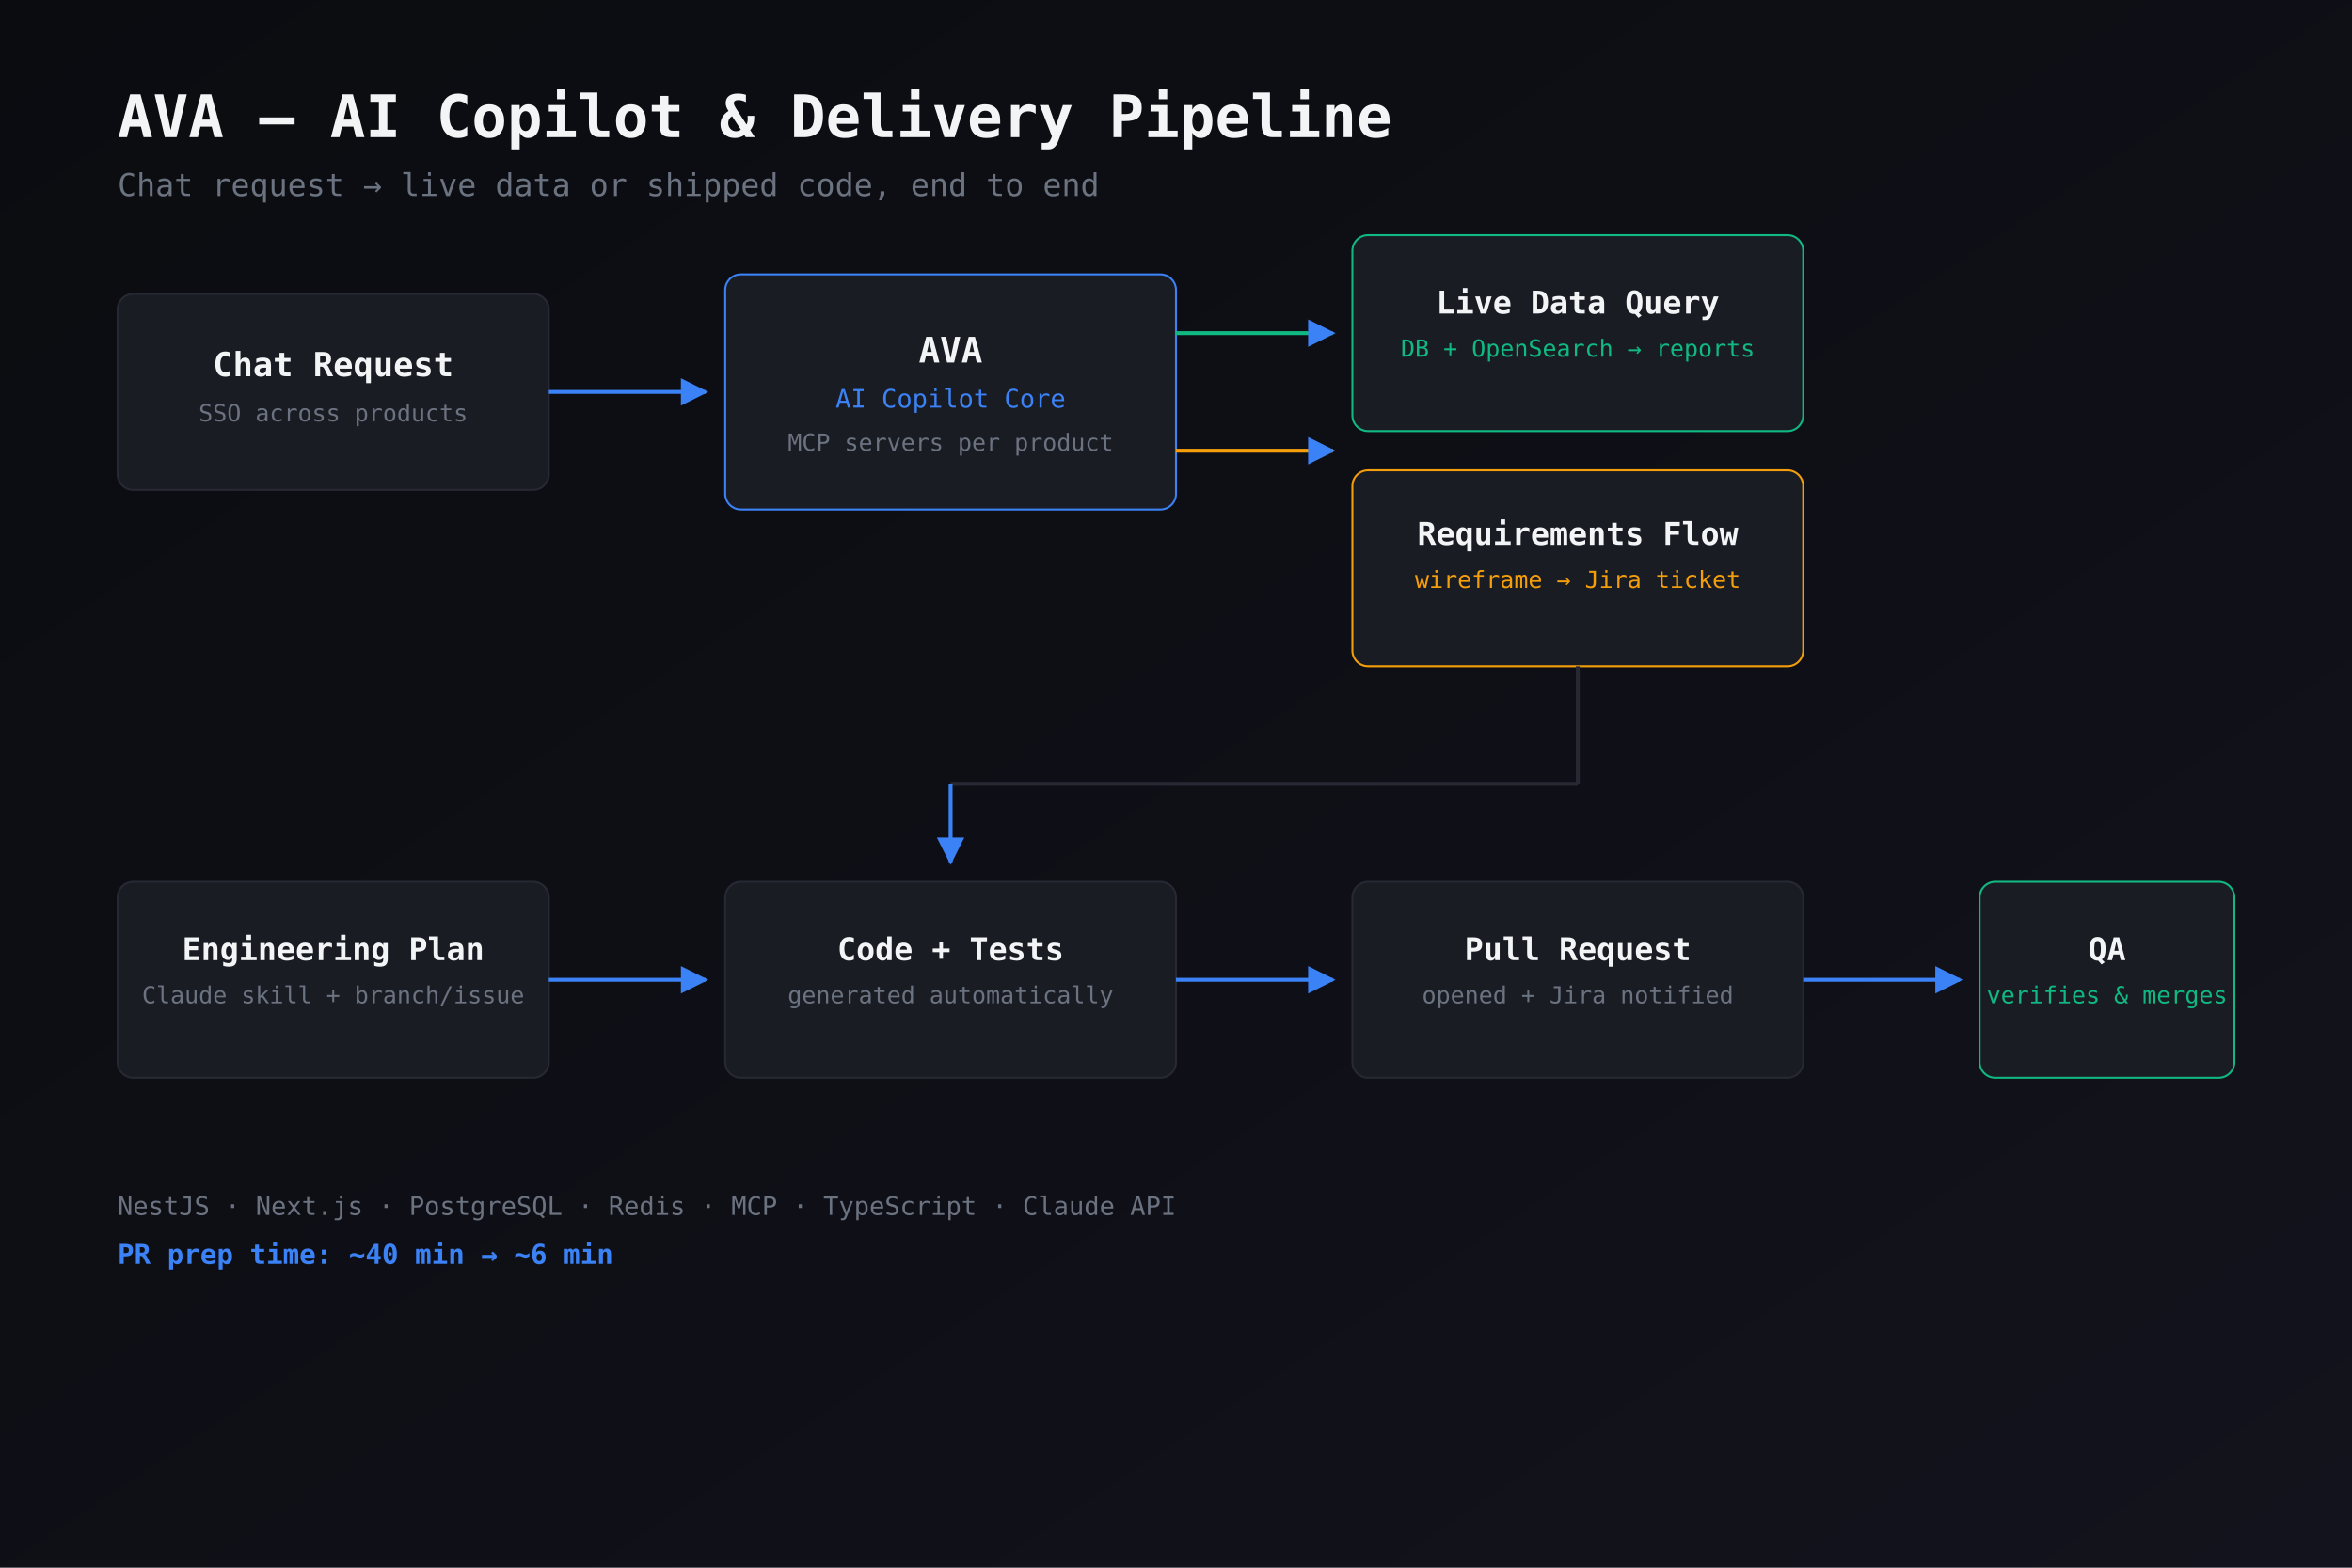
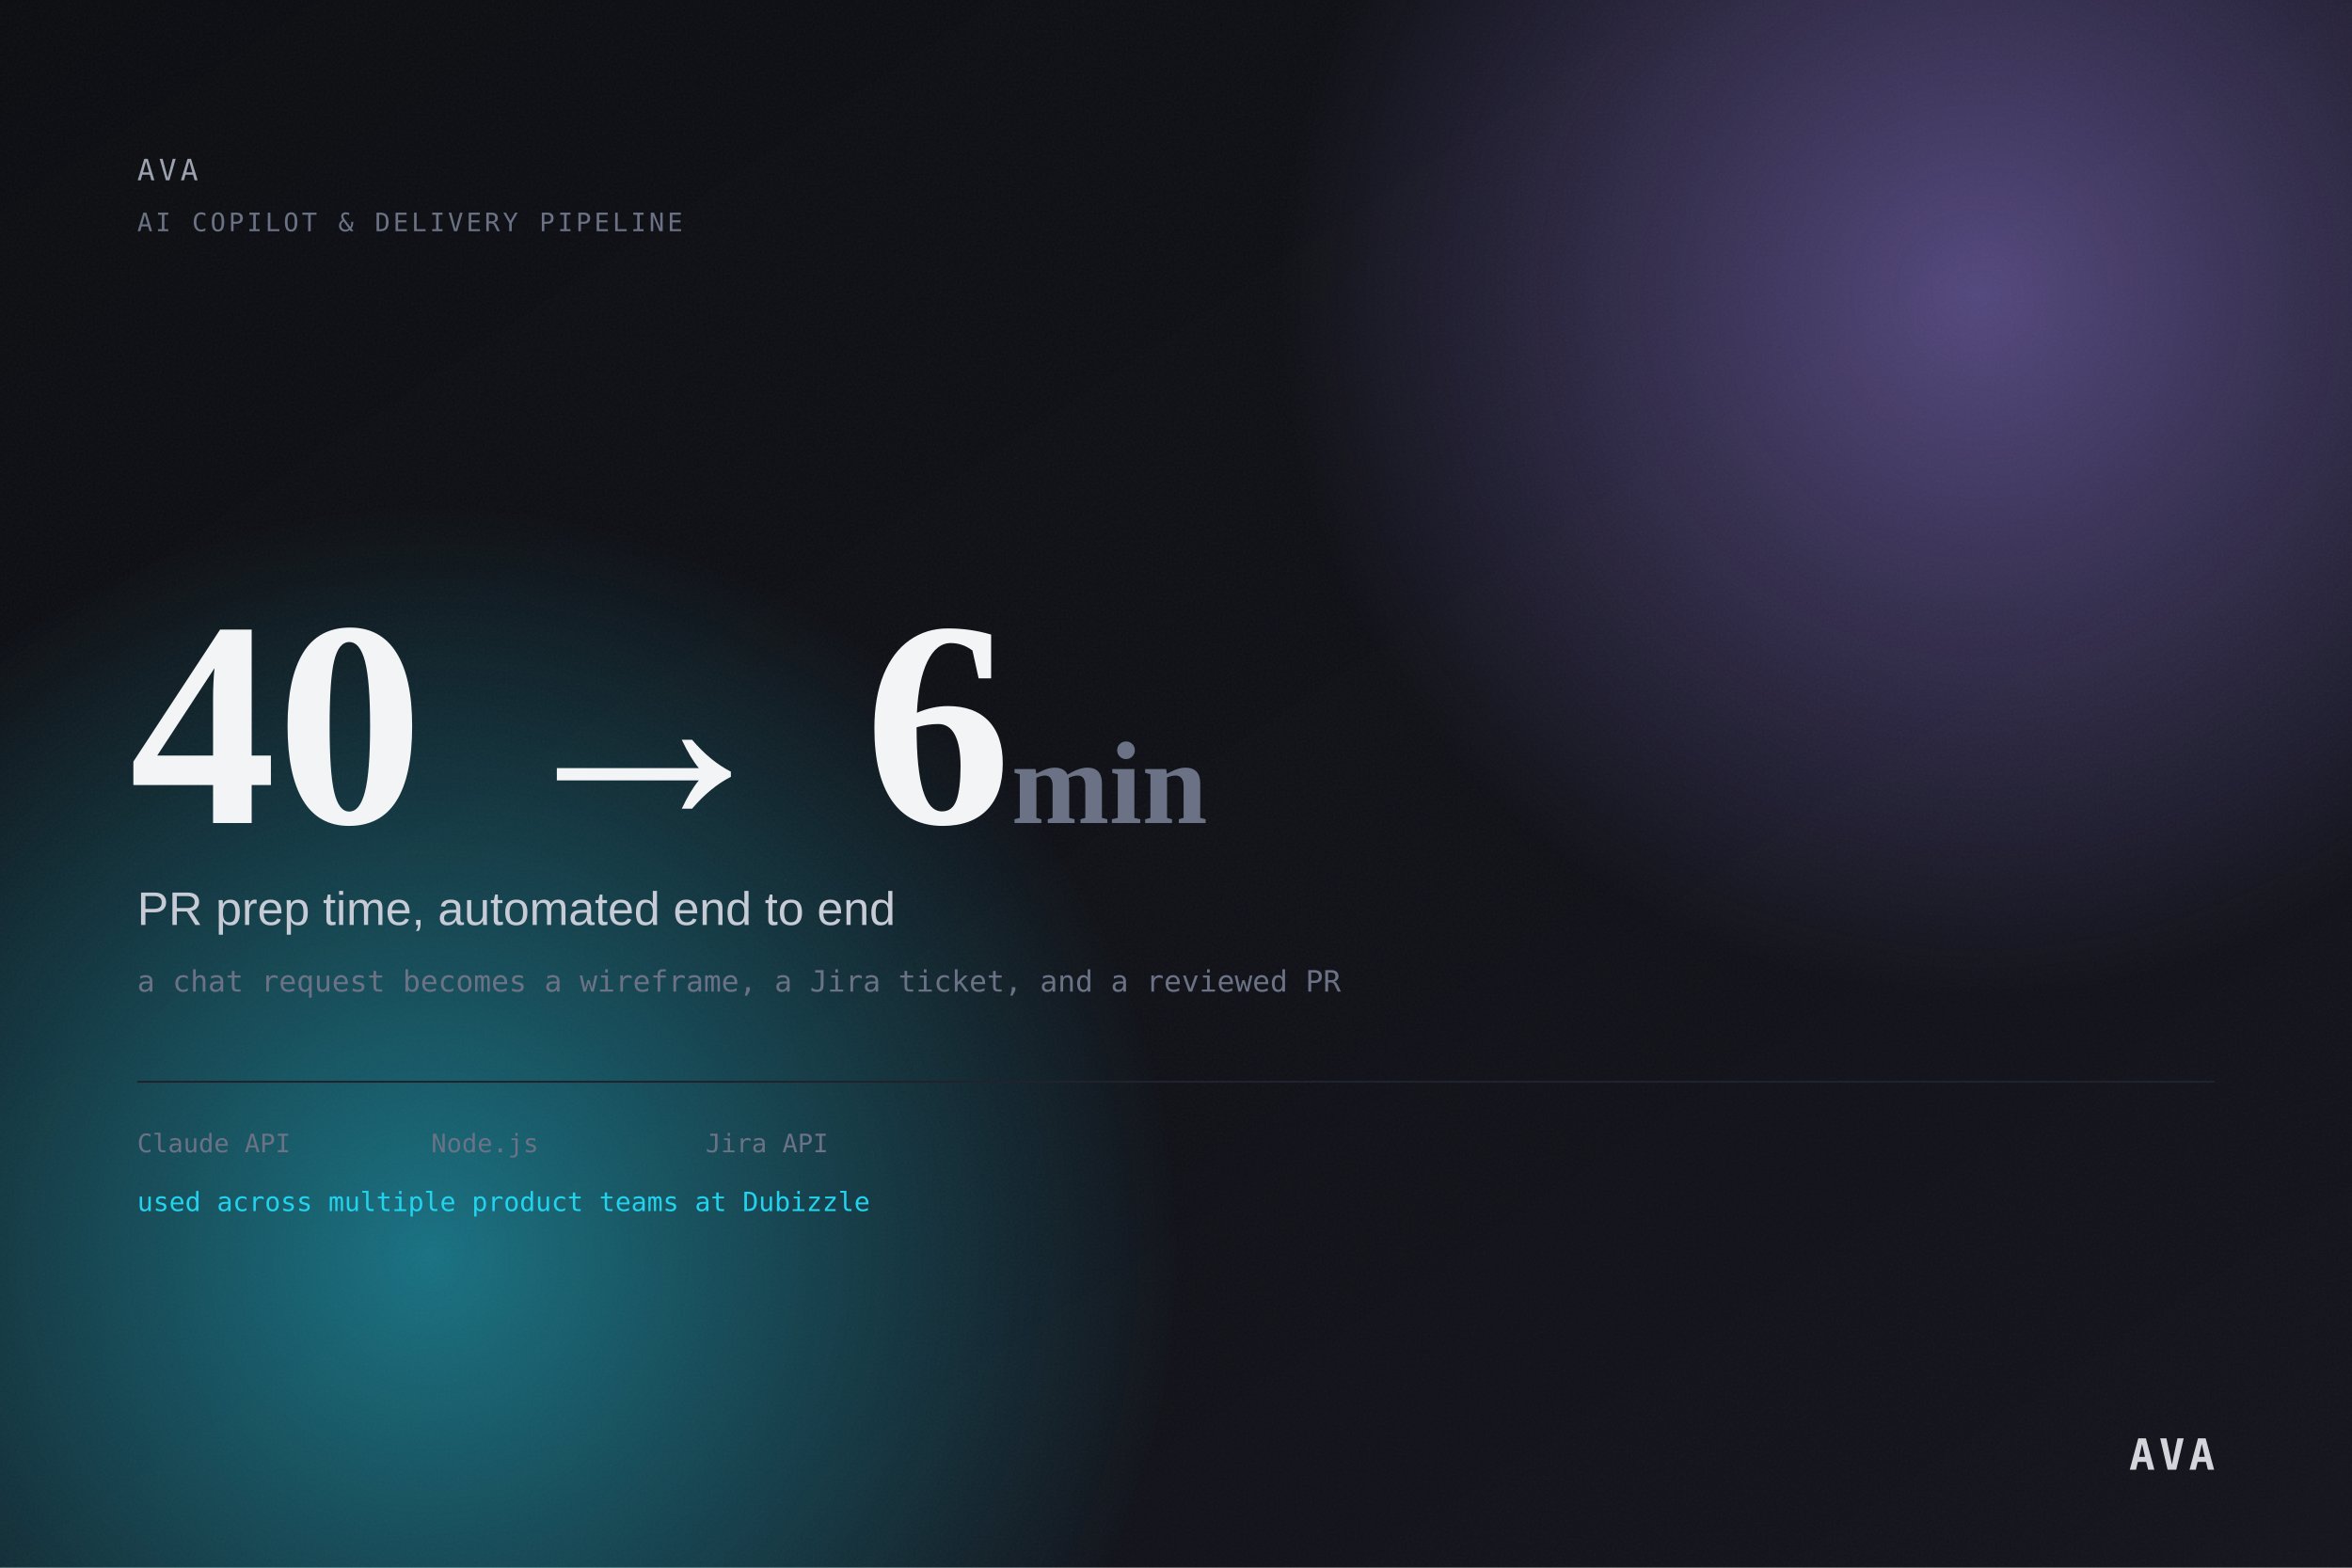
<svg xmlns="http://www.w3.org/2000/svg" viewBox="0 0 1200 800" font-family="JetBrains Mono, monospace">
  <defs>
-     <linearGradient id="bgA" x1="0" y1="0" x2="1" y2="1">
+     <linearGradient id="avaBg" x1="0" y1="0" x2="1" y2="1">
      <stop offset="0%" stop-color="#0b0c10" />
      <stop offset="100%" stop-color="#12131c" />
    </linearGradient>
-     <marker id="arrA" viewBox="0 0 10 10" refX="9" refY="5" markerWidth="7" markerHeight="7" orient="auto-start-reverse">
-       <path d="M0,0 L10,5 L0,10 z" fill="#3b82f6" />
-     </marker>
+     <radialGradient id="avaWashA" cx="50%" cy="50%" r="50%">
+       <stop offset="0%" stop-color="#22d3ee" stop-opacity="0.5" />
+       <stop offset="100%" stop-color="#22d3ee" stop-opacity="0" />
+     </radialGradient>
+     <radialGradient id="avaWashB" cx="50%" cy="50%" r="50%">
+       <stop offset="0%" stop-color="#a78bfa" stop-opacity="0.45" />
+       <stop offset="100%" stop-color="#a78bfa" stop-opacity="0" />
+     </radialGradient>
+     <filter id="avaGrain">
+       <feTurbulence type="fractalNoise" baseFrequency="0.85" numOctaves="2" stitchTiles="stitch" />
+       <feColorMatrix type="saturate" values="0" />
+     </filter>
  </defs>
-   <rect width="1200" height="800" fill="url(#bgA)" />
-   <text x="60" y="70" fill="#f3f4f6" font-size="30" font-weight="700">AVA — AI Copilot &amp; Delivery Pipeline</text>
-   <text x="60" y="100" fill="#6b7280" font-size="16">Chat request → live data or shipped code, end to end</text>
-   <rect x="60" y="150" width="220" height="100" rx="8" fill="#1a1c23" stroke="#262833" />
-   <text x="170" y="192" fill="#f3f4f6" font-size="17" text-anchor="middle" font-weight="600">Chat Request</text>
-   <text x="170" y="215" fill="#6b7280" font-size="12" text-anchor="middle">SSO across products</text>
-   <line x1="280" y1="200" x2="360" y2="200" stroke="#3b82f6" stroke-width="2" marker-end="url(#arrA)" />
-   <rect x="370" y="140" width="230" height="120" rx="8" fill="#1a1c23" stroke="#3b82f6" />
-   <text x="485" y="185" fill="#f3f4f6" font-size="18" text-anchor="middle" font-weight="600">AVA</text>
-   <text x="485" y="208" fill="#3b82f6" font-size="13" text-anchor="middle">AI Copilot Core</text>
-   <text x="485" y="230" fill="#6b7280" font-size="12" text-anchor="middle">MCP servers per product</text>
-   <line x1="600" y1="170" x2="680" y2="170" stroke="#10b981" stroke-width="2" marker-end="url(#arrA)" />
-   <rect x="690" y="120" width="230" height="100" rx="8" fill="#1a1c23" stroke="#10b981" />
-   <text x="805" y="160" fill="#f3f4f6" font-size="16" text-anchor="middle" font-weight="600">Live Data Query</text>
-   <text x="805" y="182" fill="#10b981" font-size="12" text-anchor="middle">DB + OpenSearch → reports</text>
-   <line x1="600" y1="230" x2="680" y2="230" stroke="#f59e0b" stroke-width="2" marker-end="url(#arrA)" />
-   <rect x="690" y="240" width="230" height="100" rx="8" fill="#1a1c23" stroke="#f59e0b" />
-   <text x="805" y="278" fill="#f3f4f6" font-size="16" text-anchor="middle" font-weight="600">Requirements Flow</text>
-   <text x="805" y="300" fill="#f59e0b" font-size="12" text-anchor="middle">wireframe → Jira ticket</text>
-   <line x1="805" y1="340" x2="805" y2="400" stroke="#262833" stroke-width="2" />
-   <line x1="805" y1="400" x2="485" y2="400" stroke="#262833" stroke-width="2" />
-   <line x1="485" y1="400" x2="485" y2="440" stroke="#3b82f6" stroke-width="2" marker-end="url(#arrA)" />
-   <rect x="60" y="450" width="220" height="100" rx="8" fill="#1a1c23" stroke="#262833" />
-   <text x="170" y="490" fill="#f3f4f6" font-size="16" text-anchor="middle" font-weight="600">Engineering Plan</text>
-   <text x="170" y="512" fill="#6b7280" font-size="12" text-anchor="middle">Claude skill + branch/issue</text>
-   <line x1="280" y1="500" x2="360" y2="500" stroke="#3b82f6" stroke-width="2" marker-end="url(#arrA)" />
-   <rect x="370" y="450" width="230" height="100" rx="8" fill="#1a1c23" stroke="#262833" />
-   <text x="485" y="490" fill="#f3f4f6" font-size="16" text-anchor="middle" font-weight="600">Code + Tests</text>
-   <text x="485" y="512" fill="#6b7280" font-size="12" text-anchor="middle">generated automatically</text>
-   <line x1="600" y1="500" x2="680" y2="500" stroke="#3b82f6" stroke-width="2" marker-end="url(#arrA)" />
-   <rect x="690" y="450" width="230" height="100" rx="8" fill="#1a1c23" stroke="#262833" />
-   <text x="805" y="490" fill="#f3f4f6" font-size="16" text-anchor="middle" font-weight="600">Pull Request</text>
-   <text x="805" y="512" fill="#6b7280" font-size="12" text-anchor="middle">opened + Jira notified</text>
-   <line x1="920" y1="500" x2="1000" y2="500" stroke="#3b82f6" stroke-width="2" marker-end="url(#arrA)" />
-   <rect x="1010" y="450" width="130" height="100" rx="8" fill="#1a1c23" stroke="#10b981" />
-   <text x="1075" y="490" fill="#f3f4f6" font-size="16" text-anchor="middle" font-weight="600">QA</text>
-   <text x="1075" y="512" fill="#10b981" font-size="12" text-anchor="middle">verifies &amp; merges</text>
-   <text x="60" y="620" fill="#6b7280" font-size="13">NestJS · Next.js · PostgreSQL · Redis · MCP · TypeScript · Claude API</text>
-   <text x="60" y="645" fill="#3b82f6" font-size="14" font-weight="600">PR prep time: ~40 min → ~6 min</text>
+   <rect width="1200" height="800" fill="url(#avaBg)" />
+   <circle cx="220" cy="640" r="380" fill="url(#avaWashA)" />
+   <circle cx="1010" cy="150" r="360" fill="url(#avaWashB)" />
+   <rect width="1200" height="800" filter="url(#avaGrain)" opacity="0.05" />
+   <text x="70" y="92" fill="#9ca3af" font-size="15" letter-spacing="2">AVA</text>
+   <text x="70" y="118" fill="#6b7285" font-size="13" letter-spacing="1.5">AI COPILOT &amp; DELIVERY PIPELINE</text>
+   <text x="66" y="420" fill="#f3f4f6" font-size="150" font-weight="700" font-family="Georgia, 'Times New Roman', serif">40 → 6<tspan font-size="60" fill="#6b7285"> min</tspan>
+   </text>
+   <text x="70" y="472" fill="#c7cbd6" font-size="24" font-family="Arial, sans-serif">PR prep time, automated end to end</text>
+   <text x="70" y="506" fill="#6b7285" font-size="15">a chat request becomes a wireframe, a Jira ticket, and a reviewed PR</text>
+   <line x1="70" y1="552" x2="1130" y2="552" stroke="#20232e" />
+   <text x="70" y="588" fill="#6b7285" font-size="13">Claude API</text>
+   <text x="220" y="588" fill="#6b7285" font-size="13">Node.js</text>
+   <text x="360" y="588" fill="#6b7285" font-size="13">Jira API</text>
+   <text x="70" y="618" fill="#22d3ee" font-size="13.5">used across multiple product teams at Dubizzle</text>
+   <text x="1130" y="750" fill="#e8eaf0" opacity="0.9" font-size="22" font-weight="700" text-anchor="end" letter-spacing="2">AVA</text>
</svg>
